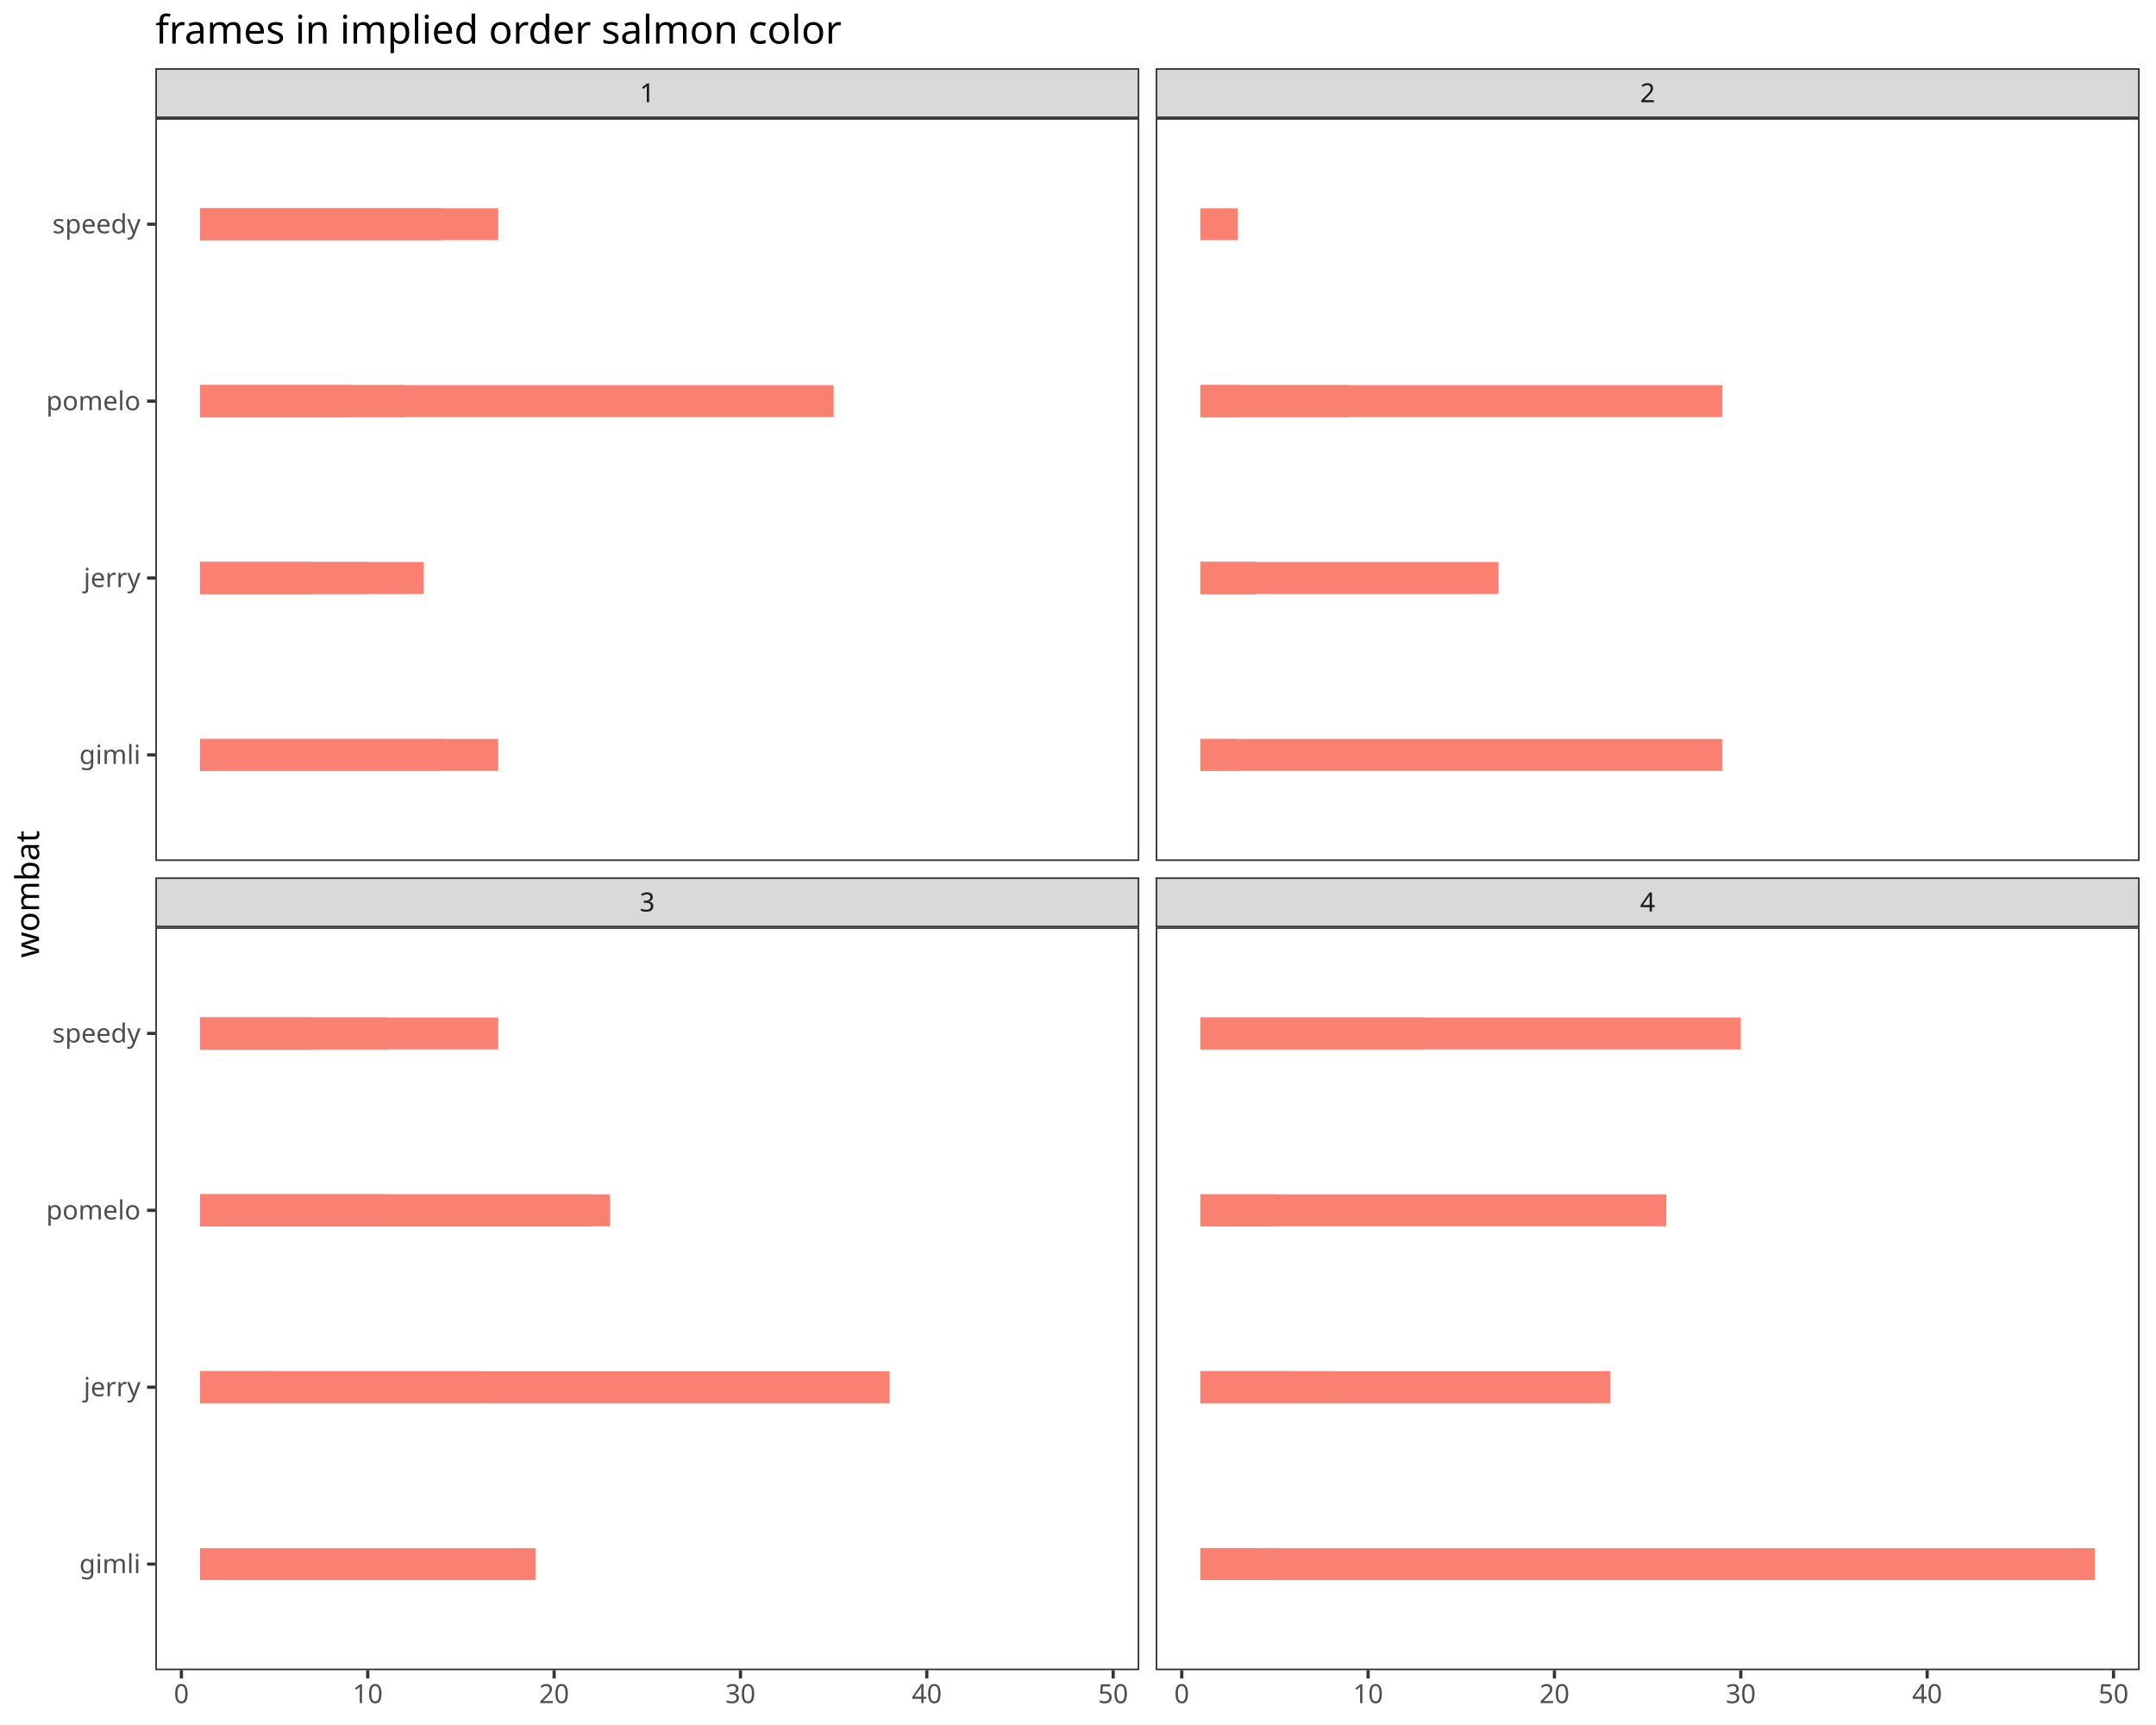
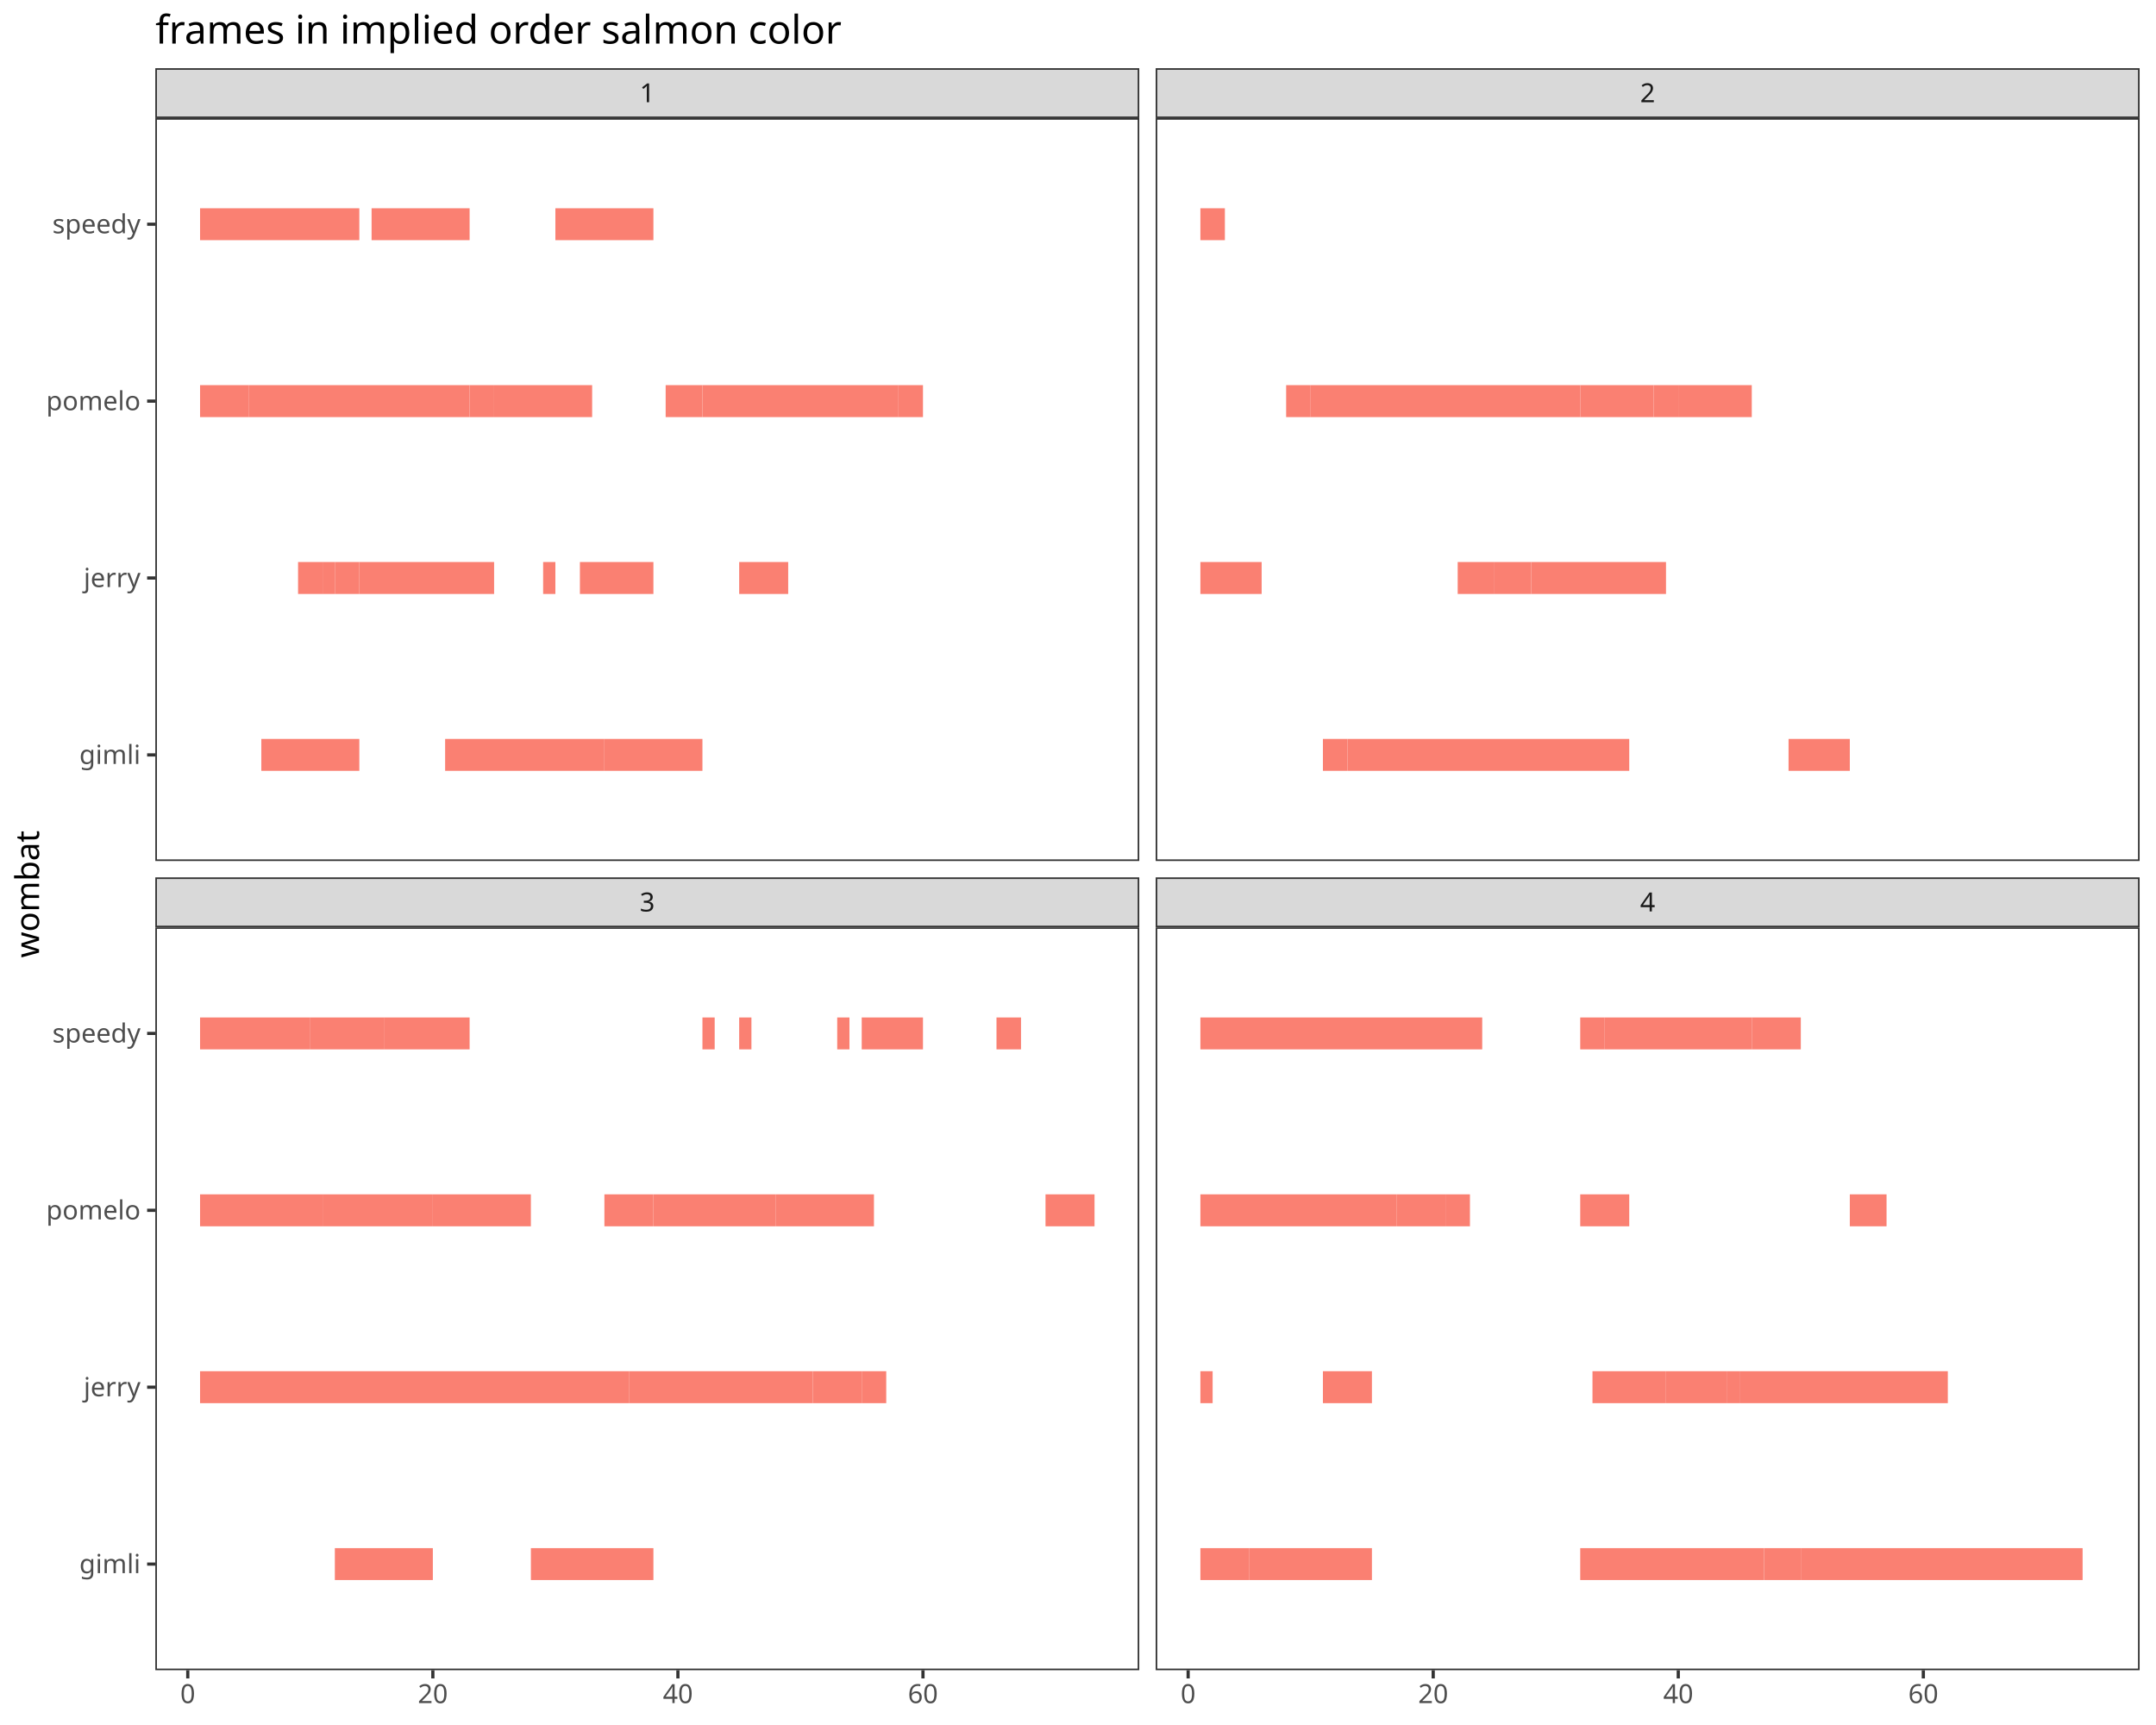
<svg xmlns="http://www.w3.org/2000/svg" class="svglite" data-engine-version="2.0" width="720.00pt" height="576.00pt" viewBox="0 0 720.00 576.00">
  <defs>
    <style type="text/css">
    .svglite line, .svglite polyline, .svglite polygon, .svglite path, .svglite rect, .svglite circle {
      fill: none;
      stroke: #000000;
      stroke-linecap: round;
      stroke-linejoin: round;
      stroke-miterlimit: 10.00;
    }
  </style>
  </defs>
  <rect width="100%" height="100%" style="stroke: none; fill: #FFFFFF;" />
  <defs>
    <clipPath id="cpMC4wMHw3MjAuMDB8MC4wMHw1NzYuMDA=">
      <rect x="0.00" y="0.00" width="720.00" height="576.00" />
    </clipPath>
  </defs>
  <g clip-path="url(#cpMC4wMHw3MjAuMDB8MC4wMHw1NzYuMDA=)">
    <rect x="0.00" y="0.00" width="720.00" height="576.00" style="stroke-width: 1.07; stroke: #FFFFFF; fill: #FFFFFF;" />
  </g>
  <defs>
    <clipPath id="cpNTEuODd8MzgwLjQ2fDM5LjQzfDI4Ny41MQ==">
      <rect x="51.87" y="39.43" width="328.59" height="248.07" />
    </clipPath>
  </defs>
  <g clip-path="url(#cpNTEuODd8MzgwLjQ2fDM5LjQzfDI4Ny41MQ==)">
    <rect x="51.87" y="39.43" width="328.59" height="248.07" style="stroke-width: 1.07; stroke: none; fill: #FFFFFF;" />
-     <line x1="66.81" y1="252.07" x2="166.38" y2="252.07" style="stroke-width: 10.67; stroke: #FA8072; stroke-linecap: butt;" />
-     <line x1="66.81" y1="252.07" x2="147.71" y2="252.07" style="stroke-width: 10.67; stroke: #FA8072; stroke-linecap: butt;" />
-     <line x1="66.81" y1="193.00" x2="141.48" y2="193.00" style="stroke-width: 10.67; stroke: #FA8072; stroke-linecap: butt;" />
-     <line x1="66.81" y1="193.00" x2="104.15" y2="193.00" style="stroke-width: 10.67; stroke: #FA8072; stroke-linecap: butt;" />
-     <line x1="66.81" y1="193.00" x2="122.81" y2="193.00" style="stroke-width: 10.67; stroke: #FA8072; stroke-linecap: butt;" />
-     <line x1="66.81" y1="133.94" x2="116.59" y2="133.94" style="stroke-width: 10.67; stroke: #FA8072; stroke-linecap: butt;" />
-     <line x1="66.81" y1="133.94" x2="278.40" y2="133.94" style="stroke-width: 10.67; stroke: #FA8072; stroke-linecap: butt;" />
-     <line x1="66.81" y1="133.94" x2="135.26" y2="133.94" style="stroke-width: 10.67; stroke: #FA8072; stroke-linecap: butt;" />
-     <line x1="66.81" y1="74.87" x2="147.71" y2="74.87" style="stroke-width: 10.67; stroke: #FA8072; stroke-linecap: butt;" />
-     <line x1="66.81" y1="74.87" x2="166.38" y2="74.87" style="stroke-width: 10.67; stroke: #FA8072; stroke-linecap: butt;" />
+     <line x1="87.27" y1="252.07" x2="120.00" y2="252.07" style="stroke-width: 10.67; stroke: #FA8072; stroke-linecap: butt;" />
+     <line x1="148.65" y1="252.07" x2="201.84" y2="252.07" style="stroke-width: 10.67; stroke: #FA8072; stroke-linecap: butt;" />
+     <line x1="201.84" y1="252.07" x2="234.58" y2="252.07" style="stroke-width: 10.67; stroke: #FA8072; stroke-linecap: butt;" />
+     <line x1="99.54" y1="193.00" x2="107.73" y2="193.00" style="stroke-width: 10.67; stroke: #FA8072; stroke-linecap: butt;" />
+     <line x1="107.73" y1="193.00" x2="111.82" y2="193.00" style="stroke-width: 10.67; stroke: #FA8072; stroke-linecap: butt;" />
+     <line x1="111.82" y1="193.00" x2="120.00" y2="193.00" style="stroke-width: 10.67; stroke: #FA8072; stroke-linecap: butt;" />
+     <line x1="120.00" y1="193.00" x2="165.01" y2="193.00" style="stroke-width: 10.67; stroke: #FA8072; stroke-linecap: butt;" />
+     <line x1="181.38" y1="193.00" x2="185.47" y2="193.00" style="stroke-width: 10.67; stroke: #FA8072; stroke-linecap: butt;" />
+     <line x1="193.66" y1="193.00" x2="218.21" y2="193.00" style="stroke-width: 10.67; stroke: #FA8072; stroke-linecap: butt;" />
+     <line x1="246.85" y1="193.00" x2="263.22" y2="193.00" style="stroke-width: 10.67; stroke: #FA8072; stroke-linecap: butt;" />
+     <line x1="66.81" y1="133.94" x2="83.17" y2="133.94" style="stroke-width: 10.67; stroke: #FA8072; stroke-linecap: butt;" />
+     <line x1="83.17" y1="133.94" x2="156.83" y2="133.94" style="stroke-width: 10.67; stroke: #FA8072; stroke-linecap: butt;" />
+     <line x1="156.83" y1="133.94" x2="165.01" y2="133.94" style="stroke-width: 10.67; stroke: #FA8072; stroke-linecap: butt;" />
+     <line x1="165.01" y1="133.94" x2="197.75" y2="133.94" style="stroke-width: 10.67; stroke: #FA8072; stroke-linecap: butt;" />
+     <line x1="222.30" y1="133.94" x2="234.58" y2="133.94" style="stroke-width: 10.67; stroke: #FA8072; stroke-linecap: butt;" />
+     <line x1="234.58" y1="133.94" x2="300.05" y2="133.94" style="stroke-width: 10.67; stroke: #FA8072; stroke-linecap: butt;" />
+     <line x1="300.05" y1="133.94" x2="308.23" y2="133.94" style="stroke-width: 10.67; stroke: #FA8072; stroke-linecap: butt;" />
+     <line x1="66.81" y1="74.87" x2="120.00" y2="74.87" style="stroke-width: 10.67; stroke: #FA8072; stroke-linecap: butt;" />
+     <line x1="124.09" y1="74.87" x2="156.83" y2="74.87" style="stroke-width: 10.67; stroke: #FA8072; stroke-linecap: butt;" />
+     <line x1="185.47" y1="74.87" x2="218.21" y2="74.87" style="stroke-width: 10.67; stroke: #FA8072; stroke-linecap: butt;" />
    <rect x="51.87" y="39.43" width="328.59" height="248.07" style="stroke-width: 1.07; stroke: #333333;" />
  </g>
  <g clip-path="url(#cpMC4wMHw3MjAuMDB8MC4wMHw1NzYuMDA=)">
</g>
  <defs>
    <clipPath id="cpNTEuODd8MzgwLjQ2fDMwOS42M3w1NTcuNzE=">
      <rect x="51.87" y="309.63" width="328.59" height="248.07" />
    </clipPath>
  </defs>
  <g clip-path="url(#cpNTEuODd8MzgwLjQ2fDMwOS42M3w1NTcuNzE=)">
    <rect x="51.87" y="309.63" width="328.59" height="248.07" style="stroke-width: 1.07; stroke: none; fill: #FFFFFF;" />
-     <line x1="66.81" y1="522.27" x2="178.82" y2="522.27" style="stroke-width: 10.67; stroke: #FA8072; stroke-linecap: butt;" />
-     <line x1="66.81" y1="463.20" x2="91.70" y2="463.20" style="stroke-width: 10.67; stroke: #FA8072; stroke-linecap: butt;" />
-     <line x1="66.81" y1="463.20" x2="297.06" y2="463.20" style="stroke-width: 10.67; stroke: #FA8072; stroke-linecap: butt;" />
-     <line x1="66.81" y1="463.20" x2="160.15" y2="463.20" style="stroke-width: 10.67; stroke: #FA8072; stroke-linecap: butt;" />
-     <line x1="66.81" y1="404.14" x2="197.49" y2="404.14" style="stroke-width: 10.67; stroke: #FA8072; stroke-linecap: butt;" />
-     <line x1="66.81" y1="404.14" x2="203.72" y2="404.14" style="stroke-width: 10.67; stroke: #FA8072; stroke-linecap: butt;" />
-     <line x1="66.81" y1="404.14" x2="129.04" y2="404.14" style="stroke-width: 10.67; stroke: #FA8072; stroke-linecap: butt;" />
-     <line x1="66.81" y1="345.07" x2="129.04" y2="345.07" style="stroke-width: 10.67; stroke: #FA8072; stroke-linecap: butt;" />
-     <line x1="66.81" y1="345.07" x2="166.38" y2="345.07" style="stroke-width: 10.67; stroke: #FA8072; stroke-linecap: butt;" />
-     <line x1="66.81" y1="345.07" x2="104.15" y2="345.07" style="stroke-width: 10.67; stroke: #FA8072; stroke-linecap: butt;" />
+     <line x1="111.82" y1="522.27" x2="144.55" y2="522.27" style="stroke-width: 10.67; stroke: #FA8072; stroke-linecap: butt;" />
+     <line x1="177.29" y1="522.27" x2="218.21" y2="522.27" style="stroke-width: 10.67; stroke: #FA8072; stroke-linecap: butt;" />
+     <line x1="66.81" y1="463.20" x2="210.02" y2="463.20" style="stroke-width: 10.67; stroke: #FA8072; stroke-linecap: butt;" />
+     <line x1="210.02" y1="463.20" x2="271.40" y2="463.20" style="stroke-width: 10.67; stroke: #FA8072; stroke-linecap: butt;" />
+     <line x1="271.40" y1="463.20" x2="287.77" y2="463.20" style="stroke-width: 10.67; stroke: #FA8072; stroke-linecap: butt;" />
+     <line x1="287.77" y1="463.20" x2="295.96" y2="463.20" style="stroke-width: 10.67; stroke: #FA8072; stroke-linecap: butt;" />
+     <line x1="66.81" y1="404.14" x2="107.73" y2="404.14" style="stroke-width: 10.67; stroke: #FA8072; stroke-linecap: butt;" />
+     <line x1="107.73" y1="404.14" x2="144.55" y2="404.14" style="stroke-width: 10.67; stroke: #FA8072; stroke-linecap: butt;" />
+     <line x1="144.55" y1="404.14" x2="177.29" y2="404.14" style="stroke-width: 10.67; stroke: #FA8072; stroke-linecap: butt;" />
+     <line x1="201.84" y1="404.14" x2="218.21" y2="404.14" style="stroke-width: 10.67; stroke: #FA8072; stroke-linecap: butt;" />
+     <line x1="218.21" y1="404.14" x2="259.13" y2="404.14" style="stroke-width: 10.67; stroke: #FA8072; stroke-linecap: butt;" />
+     <line x1="259.13" y1="404.14" x2="291.86" y2="404.14" style="stroke-width: 10.67; stroke: #FA8072; stroke-linecap: butt;" />
+     <line x1="349.15" y1="404.14" x2="365.52" y2="404.14" style="stroke-width: 10.67; stroke: #FA8072; stroke-linecap: butt;" />
+     <line x1="66.81" y1="345.07" x2="103.63" y2="345.07" style="stroke-width: 10.67; stroke: #FA8072; stroke-linecap: butt;" />
+     <line x1="103.63" y1="345.07" x2="128.19" y2="345.07" style="stroke-width: 10.67; stroke: #FA8072; stroke-linecap: butt;" />
+     <line x1="128.19" y1="345.07" x2="156.83" y2="345.07" style="stroke-width: 10.67; stroke: #FA8072; stroke-linecap: butt;" />
+     <line x1="234.58" y1="345.07" x2="238.67" y2="345.07" style="stroke-width: 10.67; stroke: #FA8072; stroke-linecap: butt;" />
+     <line x1="246.85" y1="345.07" x2="250.94" y2="345.07" style="stroke-width: 10.67; stroke: #FA8072; stroke-linecap: butt;" />
+     <line x1="279.59" y1="345.07" x2="283.68" y2="345.07" style="stroke-width: 10.67; stroke: #FA8072; stroke-linecap: butt;" />
+     <line x1="287.77" y1="345.07" x2="308.23" y2="345.07" style="stroke-width: 10.67; stroke: #FA8072; stroke-linecap: butt;" />
+     <line x1="332.78" y1="345.07" x2="340.97" y2="345.07" style="stroke-width: 10.67; stroke: #FA8072; stroke-linecap: butt;" />
    <rect x="51.87" y="309.63" width="328.59" height="248.07" style="stroke-width: 1.07; stroke: #333333;" />
  </g>
  <g clip-path="url(#cpMC4wMHw3MjAuMDB8MC4wMHw1NzYuMDA=)">
</g>
  <defs>
    <clipPath id="cpMzg1Ljk0fDcxNC41MnwzOS40M3wyODcuNTE=">
      <rect x="385.94" y="39.43" width="328.59" height="248.07" />
    </clipPath>
  </defs>
  <g clip-path="url(#cpMzg1Ljk0fDcxNC41MnwzOS40M3wyODcuNTE=)">
    <rect x="385.94" y="39.43" width="328.59" height="248.07" style="stroke-width: 1.07; stroke: none; fill: #FFFFFF;" />
-     <line x1="400.87" y1="252.07" x2="575.12" y2="252.07" style="stroke-width: 10.67; stroke: #FA8072; stroke-linecap: butt;" />
-     <line x1="400.87" y1="252.07" x2="413.32" y2="252.07" style="stroke-width: 10.67; stroke: #FA8072; stroke-linecap: butt;" />
-     <line x1="400.87" y1="193.00" x2="500.44" y2="193.00" style="stroke-width: 10.67; stroke: #FA8072; stroke-linecap: butt;" />
-     <line x1="400.87" y1="193.00" x2="419.54" y2="193.00" style="stroke-width: 10.67; stroke: #FA8072; stroke-linecap: butt;" />
-     <line x1="400.87" y1="193.00" x2="419.54" y2="193.00" style="stroke-width: 10.67; stroke: #FA8072; stroke-linecap: butt;" />
-     <line x1="400.87" y1="133.94" x2="413.32" y2="133.94" style="stroke-width: 10.67; stroke: #FA8072; stroke-linecap: butt;" />
-     <line x1="400.87" y1="133.94" x2="575.12" y2="133.94" style="stroke-width: 10.67; stroke: #FA8072; stroke-linecap: butt;" />
-     <line x1="400.87" y1="133.94" x2="450.66" y2="133.94" style="stroke-width: 10.67; stroke: #FA8072; stroke-linecap: butt;" />
-     <line x1="400.87" y1="74.87" x2="413.32" y2="74.87" style="stroke-width: 10.67; stroke: #FA8072; stroke-linecap: butt;" />
+     <line x1="441.79" y1="252.07" x2="449.97" y2="252.07" style="stroke-width: 10.67; stroke: #FA8072; stroke-linecap: butt;" />
+     <line x1="449.97" y1="252.07" x2="544.09" y2="252.07" style="stroke-width: 10.67; stroke: #FA8072; stroke-linecap: butt;" />
+     <line x1="597.29" y1="252.07" x2="617.75" y2="252.07" style="stroke-width: 10.67; stroke: #FA8072; stroke-linecap: butt;" />
+     <line x1="400.87" y1="193.00" x2="421.33" y2="193.00" style="stroke-width: 10.67; stroke: #FA8072; stroke-linecap: butt;" />
+     <line x1="486.80" y1="193.00" x2="499.08" y2="193.00" style="stroke-width: 10.67; stroke: #FA8072; stroke-linecap: butt;" />
+     <line x1="499.08" y1="193.00" x2="511.35" y2="193.00" style="stroke-width: 10.67; stroke: #FA8072; stroke-linecap: butt;" />
+     <line x1="511.35" y1="193.00" x2="556.37" y2="193.00" style="stroke-width: 10.67; stroke: #FA8072; stroke-linecap: butt;" />
+     <line x1="429.51" y1="133.94" x2="437.70" y2="133.94" style="stroke-width: 10.67; stroke: #FA8072; stroke-linecap: butt;" />
+     <line x1="437.70" y1="133.94" x2="527.72" y2="133.94" style="stroke-width: 10.67; stroke: #FA8072; stroke-linecap: butt;" />
+     <line x1="527.72" y1="133.94" x2="552.27" y2="133.94" style="stroke-width: 10.67; stroke: #FA8072; stroke-linecap: butt;" />
+     <line x1="552.27" y1="133.94" x2="560.46" y2="133.94" style="stroke-width: 10.67; stroke: #FA8072; stroke-linecap: butt;" />
+     <line x1="560.46" y1="133.94" x2="585.01" y2="133.94" style="stroke-width: 10.67; stroke: #FA8072; stroke-linecap: butt;" />
+     <line x1="400.87" y1="74.87" x2="409.05" y2="74.87" style="stroke-width: 10.67; stroke: #FA8072; stroke-linecap: butt;" />
    <rect x="385.94" y="39.43" width="328.59" height="248.07" style="stroke-width: 1.07; stroke: #333333;" />
  </g>
  <g clip-path="url(#cpMC4wMHw3MjAuMDB8MC4wMHw1NzYuMDA=)">
</g>
  <defs>
    <clipPath id="cpMzg1Ljk0fDcxNC41MnwzMDkuNjN8NTU3Ljcx">
      <rect x="385.94" y="309.63" width="328.59" height="248.07" />
    </clipPath>
  </defs>
  <g clip-path="url(#cpMzg1Ljk0fDcxNC41MnwzMDkuNjN8NTU3Ljcx)">
    <rect x="385.94" y="309.63" width="328.59" height="248.07" style="stroke-width: 1.07; stroke: none; fill: #FFFFFF;" />
-     <line x1="400.87" y1="522.27" x2="425.76" y2="522.27" style="stroke-width: 10.67; stroke: #FA8072; stroke-linecap: butt;" />
-     <line x1="400.87" y1="522.27" x2="699.58" y2="522.27" style="stroke-width: 10.67; stroke: #FA8072; stroke-linecap: butt;" />
-     <line x1="400.87" y1="522.27" x2="419.54" y2="522.27" style="stroke-width: 10.67; stroke: #FA8072; stroke-linecap: butt;" />
-     <line x1="400.87" y1="463.20" x2="431.99" y2="463.20" style="stroke-width: 10.67; stroke: #FA8072; stroke-linecap: butt;" />
-     <line x1="400.87" y1="463.20" x2="537.78" y2="463.20" style="stroke-width: 10.67; stroke: #FA8072; stroke-linecap: butt;" />
-     <line x1="400.87" y1="463.20" x2="444.43" y2="463.20" style="stroke-width: 10.67; stroke: #FA8072; stroke-linecap: butt;" />
-     <line x1="400.87" y1="404.14" x2="556.45" y2="404.14" style="stroke-width: 10.67; stroke: #FA8072; stroke-linecap: butt;" />
-     <line x1="400.87" y1="404.14" x2="425.76" y2="404.14" style="stroke-width: 10.67; stroke: #FA8072; stroke-linecap: butt;" />
-     <line x1="400.87" y1="345.07" x2="581.34" y2="345.07" style="stroke-width: 10.67; stroke: #FA8072; stroke-linecap: butt;" />
-     <line x1="400.87" y1="345.07" x2="475.55" y2="345.07" style="stroke-width: 10.67; stroke: #FA8072; stroke-linecap: butt;" />
+     <line x1="400.87" y1="522.27" x2="417.24" y2="522.27" style="stroke-width: 10.67; stroke: #FA8072; stroke-linecap: butt;" />
+     <line x1="417.24" y1="522.27" x2="458.16" y2="522.27" style="stroke-width: 10.67; stroke: #FA8072; stroke-linecap: butt;" />
+     <line x1="527.72" y1="522.27" x2="589.10" y2="522.27" style="stroke-width: 10.67; stroke: #FA8072; stroke-linecap: butt;" />
+     <line x1="589.10" y1="522.27" x2="601.38" y2="522.27" style="stroke-width: 10.67; stroke: #FA8072; stroke-linecap: butt;" />
+     <line x1="601.38" y1="522.27" x2="695.49" y2="522.27" style="stroke-width: 10.67; stroke: #FA8072; stroke-linecap: butt;" />
+     <line x1="400.87" y1="463.20" x2="404.96" y2="463.20" style="stroke-width: 10.67; stroke: #FA8072; stroke-linecap: butt;" />
+     <line x1="441.79" y1="463.20" x2="458.16" y2="463.20" style="stroke-width: 10.67; stroke: #FA8072; stroke-linecap: butt;" />
+     <line x1="531.81" y1="463.20" x2="556.37" y2="463.20" style="stroke-width: 10.67; stroke: #FA8072; stroke-linecap: butt;" />
+     <line x1="556.37" y1="463.20" x2="576.83" y2="463.20" style="stroke-width: 10.67; stroke: #FA8072; stroke-linecap: butt;" />
+     <line x1="576.83" y1="463.20" x2="580.92" y2="463.20" style="stroke-width: 10.67; stroke: #FA8072; stroke-linecap: butt;" />
+     <line x1="580.92" y1="463.20" x2="650.48" y2="463.20" style="stroke-width: 10.67; stroke: #FA8072; stroke-linecap: butt;" />
+     <line x1="400.87" y1="404.14" x2="466.34" y2="404.14" style="stroke-width: 10.67; stroke: #FA8072; stroke-linecap: butt;" />
+     <line x1="466.34" y1="404.14" x2="482.71" y2="404.14" style="stroke-width: 10.67; stroke: #FA8072; stroke-linecap: butt;" />
+     <line x1="482.71" y1="404.14" x2="490.89" y2="404.14" style="stroke-width: 10.67; stroke: #FA8072; stroke-linecap: butt;" />
+     <line x1="527.72" y1="404.14" x2="544.09" y2="404.14" style="stroke-width: 10.67; stroke: #FA8072; stroke-linecap: butt;" />
+     <line x1="617.75" y1="404.14" x2="630.02" y2="404.14" style="stroke-width: 10.67; stroke: #FA8072; stroke-linecap: butt;" />
+     <line x1="400.87" y1="345.07" x2="494.99" y2="345.07" style="stroke-width: 10.67; stroke: #FA8072; stroke-linecap: butt;" />
+     <line x1="527.72" y1="345.07" x2="535.91" y2="345.07" style="stroke-width: 10.67; stroke: #FA8072; stroke-linecap: butt;" />
+     <line x1="535.91" y1="345.07" x2="585.01" y2="345.07" style="stroke-width: 10.67; stroke: #FA8072; stroke-linecap: butt;" />
+     <line x1="585.01" y1="345.07" x2="601.38" y2="345.07" style="stroke-width: 10.67; stroke: #FA8072; stroke-linecap: butt;" />
    <rect x="385.94" y="309.63" width="328.59" height="248.07" style="stroke-width: 1.07; stroke: #333333;" />
  </g>
  <g clip-path="url(#cpMC4wMHw3MjAuMDB8MC4wMHw1NzYuMDA=)">
</g>
  <defs>
    <clipPath id="cpNTEuODd8MzgwLjQ2fDI5Mi45OHwzMDkuNjM=">
      <rect x="51.87" y="292.98" width="328.59" height="16.65" />
    </clipPath>
  </defs>
  <g clip-path="url(#cpNTEuODd8MzgwLjQ2fDI5Mi45OHwzMDkuNjM=)">
    <rect x="51.87" y="292.98" width="328.59" height="16.65" style="stroke-width: 1.07; stroke: #333333; fill: #D9D9D9;" />
    <text x="216.16" y="304.34" text-anchor="middle" style="font-size: 8.80px; fill: #1A1A1A; font-family: sans;" textLength="4.89px" lengthAdjust="spacingAndGlyphs">3</text>
  </g>
  <g clip-path="url(#cpMC4wMHw3MjAuMDB8MC4wMHw1NzYuMDA=)">
</g>
  <defs>
    <clipPath id="cpMzg1Ljk0fDcxNC41MnwyOTIuOTh8MzA5LjYz">
      <rect x="385.94" y="292.98" width="328.59" height="16.65" />
    </clipPath>
  </defs>
  <g clip-path="url(#cpMzg1Ljk0fDcxNC41MnwyOTIuOTh8MzA5LjYz)">
    <rect x="385.94" y="292.98" width="328.59" height="16.65" style="stroke-width: 1.07; stroke: #333333; fill: #D9D9D9;" />
    <text x="550.23" y="304.34" text-anchor="middle" style="font-size: 8.80px; fill: #1A1A1A; font-family: sans;" textLength="4.89px" lengthAdjust="spacingAndGlyphs">4</text>
  </g>
  <g clip-path="url(#cpMC4wMHw3MjAuMDB8MC4wMHw1NzYuMDA=)">
</g>
  <defs>
    <clipPath id="cpNTEuODd8MzgwLjQ2fDIyLjc4fDM5LjQz">
      <rect x="51.87" y="22.78" width="328.59" height="16.65" />
    </clipPath>
  </defs>
  <g clip-path="url(#cpNTEuODd8MzgwLjQ2fDIyLjc4fDM5LjQz)">
    <rect x="51.87" y="22.78" width="328.59" height="16.65" style="stroke-width: 1.07; stroke: #333333; fill: #D9D9D9;" />
    <text x="216.16" y="34.14" text-anchor="middle" style="font-size: 8.80px; fill: #1A1A1A; font-family: sans;" textLength="4.89px" lengthAdjust="spacingAndGlyphs">1</text>
  </g>
  <g clip-path="url(#cpMC4wMHw3MjAuMDB8MC4wMHw1NzYuMDA=)">
</g>
  <defs>
    <clipPath id="cpMzg1Ljk0fDcxNC41MnwyMi43OHwzOS40Mw==">
      <rect x="385.94" y="22.78" width="328.59" height="16.65" />
    </clipPath>
  </defs>
  <g clip-path="url(#cpMzg1Ljk0fDcxNC41MnwyMi43OHwzOS40Mw==)">
    <rect x="385.94" y="22.78" width="328.59" height="16.65" style="stroke-width: 1.07; stroke: #333333; fill: #D9D9D9;" />
    <text x="550.23" y="34.14" text-anchor="middle" style="font-size: 8.80px; fill: #1A1A1A; font-family: sans;" textLength="4.89px" lengthAdjust="spacingAndGlyphs">2</text>
  </g>
  <g clip-path="url(#cpMC4wMHw3MjAuMDB8MC4wMHw1NzYuMDA=)">
-     <polyline points="60.58,560.45 60.58,557.71 " style="stroke-width: 1.07; stroke: #333333; stroke-linecap: butt;" />
-     <polyline points="122.81,560.45 122.81,557.71 " style="stroke-width: 1.07; stroke: #333333; stroke-linecap: butt;" />
-     <polyline points="185.05,560.45 185.05,557.71 " style="stroke-width: 1.07; stroke: #333333; stroke-linecap: butt;" />
-     <polyline points="247.28,560.45 247.28,557.71 " style="stroke-width: 1.07; stroke: #333333; stroke-linecap: butt;" />
-     <polyline points="309.51,560.45 309.51,557.71 " style="stroke-width: 1.07; stroke: #333333; stroke-linecap: butt;" />
-     <polyline points="371.74,560.45 371.74,557.71 " style="stroke-width: 1.07; stroke: #333333; stroke-linecap: butt;" />
-     <text x="60.58" y="568.69" text-anchor="middle" style="font-size: 8.80px; fill: #4D4D4D; font-family: sans;" textLength="4.89px" lengthAdjust="spacingAndGlyphs">0</text>
-     <text x="122.81" y="568.69" text-anchor="middle" style="font-size: 8.80px; fill: #4D4D4D; font-family: sans;" textLength="9.79px" lengthAdjust="spacingAndGlyphs">10</text>
-     <text x="185.05" y="568.69" text-anchor="middle" style="font-size: 8.80px; fill: #4D4D4D; font-family: sans;" textLength="9.79px" lengthAdjust="spacingAndGlyphs">20</text>
-     <text x="247.28" y="568.69" text-anchor="middle" style="font-size: 8.80px; fill: #4D4D4D; font-family: sans;" textLength="9.79px" lengthAdjust="spacingAndGlyphs">30</text>
-     <text x="309.51" y="568.69" text-anchor="middle" style="font-size: 8.80px; fill: #4D4D4D; font-family: sans;" textLength="9.79px" lengthAdjust="spacingAndGlyphs">40</text>
-     <text x="371.74" y="568.69" text-anchor="middle" style="font-size: 8.80px; fill: #4D4D4D; font-family: sans;" textLength="9.79px" lengthAdjust="spacingAndGlyphs">50</text>
-     <polyline points="394.65,560.45 394.65,557.71 " style="stroke-width: 1.07; stroke: #333333; stroke-linecap: butt;" />
-     <polyline points="456.88,560.45 456.88,557.71 " style="stroke-width: 1.07; stroke: #333333; stroke-linecap: butt;" />
-     <polyline points="519.11,560.45 519.11,557.71 " style="stroke-width: 1.07; stroke: #333333; stroke-linecap: butt;" />
-     <polyline points="581.34,560.45 581.34,557.71 " style="stroke-width: 1.07; stroke: #333333; stroke-linecap: butt;" />
-     <polyline points="643.58,560.45 643.58,557.71 " style="stroke-width: 1.07; stroke: #333333; stroke-linecap: butt;" />
-     <polyline points="705.81,560.45 705.81,557.71 " style="stroke-width: 1.07; stroke: #333333; stroke-linecap: butt;" />
-     <text x="394.65" y="568.69" text-anchor="middle" style="font-size: 8.80px; fill: #4D4D4D; font-family: sans;" textLength="4.89px" lengthAdjust="spacingAndGlyphs">0</text>
-     <text x="456.88" y="568.69" text-anchor="middle" style="font-size: 8.80px; fill: #4D4D4D; font-family: sans;" textLength="9.79px" lengthAdjust="spacingAndGlyphs">10</text>
-     <text x="519.11" y="568.69" text-anchor="middle" style="font-size: 8.80px; fill: #4D4D4D; font-family: sans;" textLength="9.79px" lengthAdjust="spacingAndGlyphs">20</text>
-     <text x="581.34" y="568.69" text-anchor="middle" style="font-size: 8.80px; fill: #4D4D4D; font-family: sans;" textLength="9.79px" lengthAdjust="spacingAndGlyphs">30</text>
-     <text x="643.58" y="568.69" text-anchor="middle" style="font-size: 8.80px; fill: #4D4D4D; font-family: sans;" textLength="9.79px" lengthAdjust="spacingAndGlyphs">40</text>
-     <text x="705.81" y="568.69" text-anchor="middle" style="font-size: 8.80px; fill: #4D4D4D; font-family: sans;" textLength="9.79px" lengthAdjust="spacingAndGlyphs">50</text>
+     <polyline points="62.71,560.45 62.71,557.71 " style="stroke-width: 1.07; stroke: #333333; stroke-linecap: butt;" />
+     <polyline points="144.55,560.45 144.55,557.71 " style="stroke-width: 1.07; stroke: #333333; stroke-linecap: butt;" />
+     <polyline points="226.39,560.45 226.39,557.71 " style="stroke-width: 1.07; stroke: #333333; stroke-linecap: butt;" />
+     <polyline points="308.23,560.45 308.23,557.71 " style="stroke-width: 1.07; stroke: #333333; stroke-linecap: butt;" />
+     <text x="62.71" y="568.69" text-anchor="middle" style="font-size: 8.80px; fill: #4D4D4D; font-family: sans;" textLength="4.89px" lengthAdjust="spacingAndGlyphs">0</text>
+     <text x="144.55" y="568.69" text-anchor="middle" style="font-size: 8.80px; fill: #4D4D4D; font-family: sans;" textLength="9.79px" lengthAdjust="spacingAndGlyphs">20</text>
+     <text x="226.39" y="568.69" text-anchor="middle" style="font-size: 8.80px; fill: #4D4D4D; font-family: sans;" textLength="9.79px" lengthAdjust="spacingAndGlyphs">40</text>
+     <text x="308.23" y="568.69" text-anchor="middle" style="font-size: 8.80px; fill: #4D4D4D; font-family: sans;" textLength="9.79px" lengthAdjust="spacingAndGlyphs">60</text>
+     <polyline points="396.78,560.45 396.78,557.71 " style="stroke-width: 1.07; stroke: #333333; stroke-linecap: butt;" />
+     <polyline points="478.62,560.45 478.62,557.71 " style="stroke-width: 1.07; stroke: #333333; stroke-linecap: butt;" />
+     <polyline points="560.46,560.45 560.46,557.71 " style="stroke-width: 1.07; stroke: #333333; stroke-linecap: butt;" />
+     <polyline points="642.30,560.45 642.30,557.71 " style="stroke-width: 1.07; stroke: #333333; stroke-linecap: butt;" />
+     <text x="396.78" y="568.69" text-anchor="middle" style="font-size: 8.80px; fill: #4D4D4D; font-family: sans;" textLength="4.89px" lengthAdjust="spacingAndGlyphs">0</text>
+     <text x="478.62" y="568.69" text-anchor="middle" style="font-size: 8.80px; fill: #4D4D4D; font-family: sans;" textLength="9.79px" lengthAdjust="spacingAndGlyphs">20</text>
+     <text x="560.46" y="568.69" text-anchor="middle" style="font-size: 8.80px; fill: #4D4D4D; font-family: sans;" textLength="9.79px" lengthAdjust="spacingAndGlyphs">40</text>
+     <text x="642.30" y="568.69" text-anchor="middle" style="font-size: 8.80px; fill: #4D4D4D; font-family: sans;" textLength="9.79px" lengthAdjust="spacingAndGlyphs">60</text>
    <text x="46.94" y="255.09" text-anchor="end" style="font-size: 8.80px; fill: #4D4D4D; font-family: sans;" textLength="18.09px" lengthAdjust="spacingAndGlyphs">gimli</text>
    <text x="46.94" y="196.03" text-anchor="end" style="font-size: 8.80px; fill: #4D4D4D; font-family: sans;" textLength="17.11px" lengthAdjust="spacingAndGlyphs">jerry</text>
    <text x="46.94" y="136.97" text-anchor="end" style="font-size: 8.80px; fill: #4D4D4D; font-family: sans;" textLength="28.87px" lengthAdjust="spacingAndGlyphs">pomelo</text>
    <text x="46.94" y="77.90" text-anchor="end" style="font-size: 8.80px; fill: #4D4D4D; font-family: sans;" textLength="28.39px" lengthAdjust="spacingAndGlyphs">speedy</text>
    <polyline points="49.13,252.07 51.87,252.07 " style="stroke-width: 1.07; stroke: #333333; stroke-linecap: butt;" />
    <polyline points="49.13,193.00 51.87,193.00 " style="stroke-width: 1.07; stroke: #333333; stroke-linecap: butt;" />
    <polyline points="49.13,133.94 51.87,133.94 " style="stroke-width: 1.07; stroke: #333333; stroke-linecap: butt;" />
    <polyline points="49.13,74.87 51.87,74.87 " style="stroke-width: 1.07; stroke: #333333; stroke-linecap: butt;" />
    <text x="46.94" y="525.30" text-anchor="end" style="font-size: 8.80px; fill: #4D4D4D; font-family: sans;" textLength="18.09px" lengthAdjust="spacingAndGlyphs">gimli</text>
    <text x="46.94" y="466.23" text-anchor="end" style="font-size: 8.80px; fill: #4D4D4D; font-family: sans;" textLength="17.11px" lengthAdjust="spacingAndGlyphs">jerry</text>
    <text x="46.94" y="407.17" text-anchor="end" style="font-size: 8.80px; fill: #4D4D4D; font-family: sans;" textLength="28.87px" lengthAdjust="spacingAndGlyphs">pomelo</text>
    <text x="46.94" y="348.10" text-anchor="end" style="font-size: 8.80px; fill: #4D4D4D; font-family: sans;" textLength="28.39px" lengthAdjust="spacingAndGlyphs">speedy</text>
    <polyline points="49.13,522.27 51.87,522.27 " style="stroke-width: 1.07; stroke: #333333; stroke-linecap: butt;" />
    <polyline points="49.13,463.20 51.87,463.20 " style="stroke-width: 1.07; stroke: #333333; stroke-linecap: butt;" />
    <polyline points="49.13,404.14 51.87,404.14 " style="stroke-width: 1.07; stroke: #333333; stroke-linecap: butt;" />
    <polyline points="49.13,345.07 51.87,345.07 " style="stroke-width: 1.07; stroke: #333333; stroke-linecap: butt;" />
    <text transform="translate(13.05,298.57) rotate(-90)" text-anchor="middle" style="font-size: 11.00px; font-family: sans;" textLength="38.52px" lengthAdjust="spacingAndGlyphs">wombat</text>
    <text x="51.87" y="14.56" style="font-size: 13.20px; font-family: sans;" textLength="212.77px" lengthAdjust="spacingAndGlyphs">frames in implied order salmon color</text>
  </g>
</svg>
